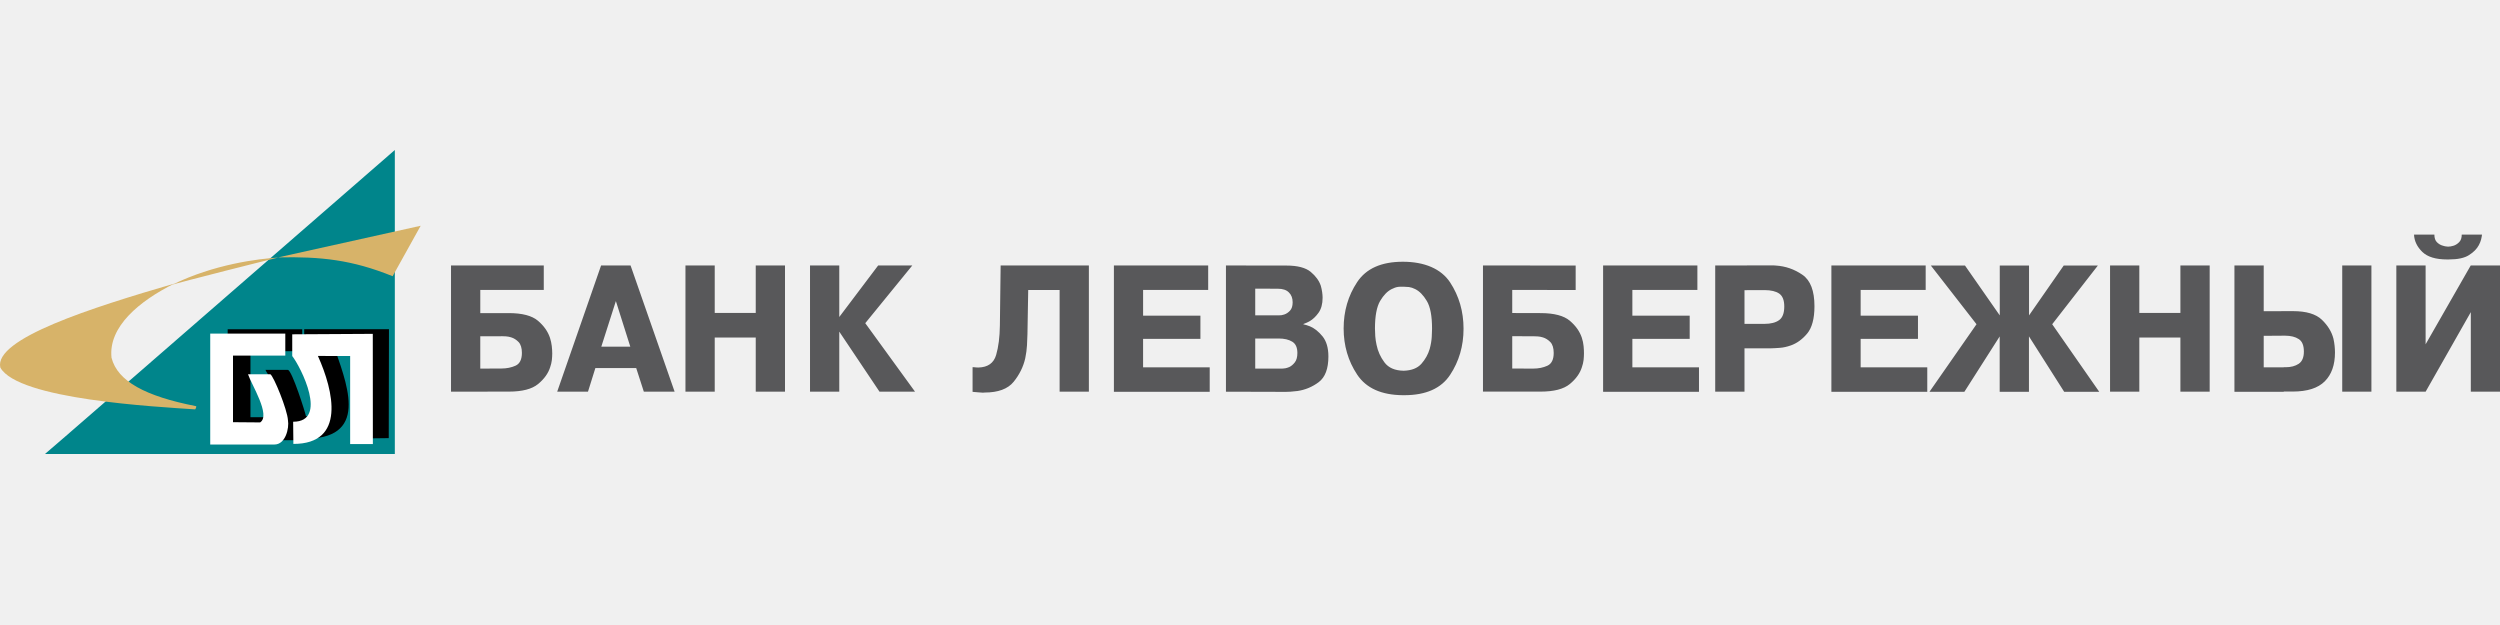
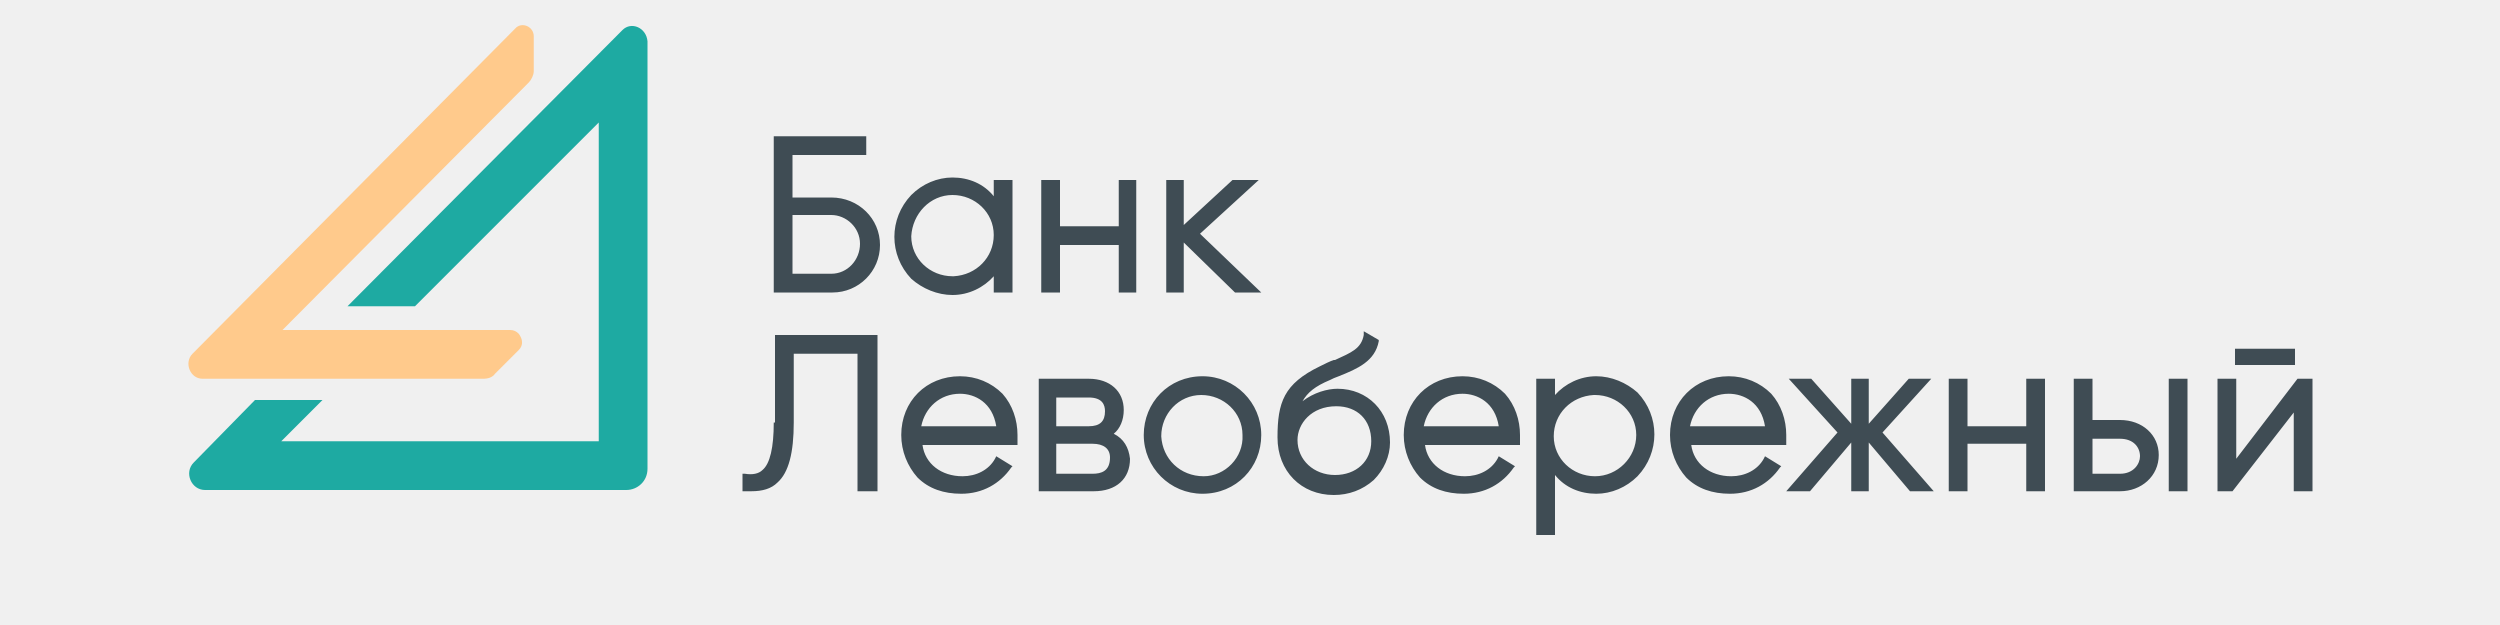
<svg xmlns="http://www.w3.org/2000/svg" viewBox="0 0 200 50">
-   <path fill="#00858B" d="M3.598 36.318H31.586V12C2.524 37.263 6.732 33.623 3.598 36.318z" />
-   <g fill="#000">
-     <path d="M24.336 26.324v1.726c.774.988 3.122 5.829-.726 5.207l.006 1.817c5.921.415 4.317-3.86 3.22-7.025l2.354.006v7.019l1.909-.024.018-8.714H24.336v-.012z" />
-     <path d="M24.178 28.092v-1.75h-5.964v8.872h5.299c.89 0 1.067-1.317.957-1.939-.024-.201-1.116-3.683-1.445-3.683h-1.787c.049.152.293.439.293.585.384.768 1.341 2.768.677 3.201h-2.171v-5.281h4.14v-.006z" />
-   </g>
-   <g fill="#fff">
-     <path d="M23.379 26.745v1.738c.695.896 2.902 5.256.073 5.256l.018 1.774c4.207.006 3.232-4.22 1.963-7.037l2.579.006v7.043h1.817l-.006-8.817-6.445.037z" />
-     <path d="M22.824 28.439v-1.75h-6.006v8.872h5.14c.89 0 1.189-1.317 1.079-1.939-.049-.86-1.146-3.531-1.409-3.683h-1.787c.262.805 1.848 3.287.97 3.854l-2.171-.018v-5.329h4.183v-.006z" />
-   </g>
-   <g fill="#D7B369">
-     <path d="M31.41 22.098l2.244-4.037-11.403 2.531c3.403-.073 5.909.189 9.159 1.506zM13.775 22.781c3.348-1.646 6.884-2.079 8.488-2.177-.268.049-8.104 2.031-8.488 2.177z" />
-     <path d="M13.939 22.689c-2.775 1.384-5.281 3.439-5.018 5.927.476 1.89 2.726 3.085 6.738 3.872.122 0-.049.287-.049.262-3.128-.213-14.171-.787-15.586-3.348C-.494 27.091 7.366 24.604 13.939 22.689z" />
-   </g>
-   <path fill="#58585A" d="M80.051 21.238l-.061 4.817c-.012.908-.11 1.689-.299 2.341-.189.652-.665.988-1.421 1.006-.049 0-.104 0-.159-.006-.055-.006-.116-.012-.183-.018h-.122v1.97c.146.012.293.024.433.037.134.006.268.018.396.03l.128-.012c1.085 0 1.866-.287 2.329-.86.464-.573.774-1.201.927-1.878.073-.354.122-.701.14-1.037.012-.335.03-.64.037-.902l.061-3.525h2.512v8.134h2.341V21.238H80.051zM91.448 27.11h4.585v-1.854h-4.585v-2.061h5.207v-1.957h-7.543v10.104h7.665v-1.957h-5.33V27.11zM195.774 20.756h.128c.72 0 1.263-.116 1.628-.354.366-.232.622-.5.775-.787.085-.159.146-.311.183-.457.036-.152.061-.281.073-.39H196.939c0 .262-.067.463-.201.598-.134.14-.281.232-.439.287-.086.024-.171.049-.25.061-.08.012-.147.018-.208.018-.055 0-.128-.012-.207-.024-.079-.012-.152-.037-.232-.061-.164-.043-.317-.14-.451-.274-.134-.134-.201-.335-.201-.61v.006H193.122c.024.518.25.982.664 1.384.415.403 1.08.604 1.988.604zM60.459 21.238v3.799h-3.281v-3.799h-2.341v10.098h2.341v-4.335h3.281v4.335h2.341V21.238h-2.341zM72.984 21.238h-2.732l-3.11 4.122v-4.122H64.801v10.098H67.142v-4.805l3.22 4.805h2.841l-3.982-5.482 3.762-4.616zM49.264 21.238h-1.177l-3.512 10.098h2.463l.591-1.89h3.268l.61 1.89h2.463l-3.525-10.098h-1.183zm0 6.494h-1.159l1.159-3.628.006-.018 1.153 3.646h-1.159zM174.432 21.238v3.799h-3.286v-3.799h-2.342v10.098h2.342v-4.335h3.286v4.335h2.342V21.238h-2.342zM167.828 21.244H165.097l-2.775 3.988v-3.988h-2.341v3.988l-2.781-3.988h-2.732l3.653 4.695-3.763 5.403h2.793l2.823-4.427v-.012h.007l-.007.012v4.427h2.342V26.909l2.817 4.433h2.805l-3.762-5.403 3.652-4.695zM197.786 21.238h-.128l-3.609 6.305v-6.305h-2.342v10.098h2.342l3.616-6.366v6.366H200V21.238h-2.214zM187.378 21.238v10.098h2.335V21.238h-2.335zM126.546 27.018c-.164-.494-.481-.951-.963-1.36-.476-.402-1.256-.61-2.335-.61l-2.269-.006v-1.848l5.074.006v-1.957l-7.287-.006h-.128v10.092h4.603c1.074 0 1.854-.201 2.348-.61.494-.408.811-.86.964-1.348.067-.189.109-.384.134-.567.018-.183.03-.36.03-.524 0-.177-.006-.378-.03-.598-.019-.213-.067-.439-.141-.665zm-2.75 2.238c-.329.152-.713.232-1.152.232l-1.665-.006v-2.586l1.726.006c.079 0 .183 0 .317.012.134.006.268.037.415.079.219.067.42.195.597.378.171.183.262.476.262.866 0 .524-.17.866-.5 1.018zM148.852 27.11h4.586v-1.854h-4.586v-2.061h5.202v-1.957h-7.543v10.104h7.671v-1.957h-5.33V27.11zM130.589 27.11h4.586v-1.854h-4.586v-2.061h5.202v-1.957h-7.543v10.104h7.671v-1.957h-5.33V27.11zM44.142 27.683c-.024-.213-.073-.439-.146-.665-.165-.494-.482-.951-.963-1.36-.476-.403-1.256-.61-2.336-.61h-2.274v-1.854h5.079v-1.957h-7.421v10.098l4.012-.006h.61c1.073 0 1.854-.201 2.348-.61.494-.409.811-.86.964-1.348.067-.189.11-.384.134-.567.018-.183.03-.36.03-.524 0-.177-.012-.378-.037-.598zm-2.89 1.567c-.329.152-.72.232-1.153.232h-.006l-1.671.006v-2.585h1.659l.012-.006h.067c.079 0 .183 0 .317.012.134.006.274.037.415.079.22.067.421.195.598.378.171.183.262.476.262.866 0 .524-.171.866-.5 1.018zM105.808 26.915c-.311-.384-.646-.652-1.006-.805-.091-.037-.183-.073-.274-.098-.086-.024-.171-.049-.257-.067v-.024c.074-.03.159-.061.244-.098.086-.037.177-.079.269-.134.25-.146.488-.372.701-.671.213-.299.323-.701.323-1.201 0-.134-.012-.287-.036-.457-.025-.165-.061-.335-.11-.506-.134-.396-.403-.768-.805-1.104-.403-.335-1.055-.506-1.945-.506l-4.708-.006h-.128v10.098l4.482.012h.128c.171 0 .36 0 .543-.012.183-.012.372-.03.567-.055.622-.091 1.195-.329 1.707-.714.512-.39.769-1.073.769-2.049 0-.689-.159-1.22-.464-1.604zm-5.39-3.823l1.805.006c.396 0 .695.098.89.299.201.195.299.457.299.787 0 .287-.067.512-.208.665-.14.152-.298.256-.463.311-.073.024-.146.043-.22.055-.067.006-.134.012-.195.012h-1.908v-2.134zm0 3.988h1.872c.451 0 .817.085 1.091.256.275.165.409.47.409.902 0 .323-.067.579-.208.756-.134.171-.286.299-.445.372-.109.043-.213.079-.317.098-.097.012-.177.024-.238.024h-2.164v-2.409zM116.009 22.592c-.719-1.091-2.055-1.653-3.78-1.653-1.72 0-2.939.543-3.659 1.634-.719 1.085-1.079 2.323-1.079 3.701 0 1.372.36 2.604 1.079 3.689.72 1.091 1.945 1.64 3.659 1.653h.116c1.725 0 2.951-.543 3.664-1.628.714-1.079 1.074-2.311 1.074-3.689 0-1.384-.36-2.616-1.074-3.707zm-1.469 4.366c-.018.299-.073.622-.165.957-.128.433-.347.829-.664 1.189-.318.354-.787.537-1.421.555 0 0-.006.006 0 .006v-.006c-.701-.012-1.214-.238-1.531-.665-.323-.427-.53-.896-.634-1.403-.055-.238-.085-.469-.104-.695-.012-.226-.024-.433-.024-.61 0-1.006.14-1.744.415-2.213.274-.463.585-.78.92-.945.177-.091.348-.152.513-.177.164-.03.707-.012.872.012.164.024.335.079.5.165.335.165.646.476.926.945.281.463.421 1.207.421 2.226 0 .134-.006.354-.024.658zM144.193 21.982c-.646-.445-1.353-.689-2.128-.738-.055-.006-.122-.012-.177-.012h-.177l-4.366.006h-.128v10.098h2.342v-3.47h2.104c.177 0 .408-.018.701-.037.286-.018.591-.085.902-.195.47-.165.909-.476 1.299-.939.39-.463.592-1.195.592-2.195 0-1.232-.317-2.073-.964-2.518zm-1.872 3.634c-.274.195-.664.293-1.158.293H139.559v-2.695l1.591-.006h.007c.524 0 .92.098 1.183.281.268.189.402.53.402 1.03 0 .537-.14.902-.421 1.098zM186.768 27.659c-.018-.183-.049-.372-.092-.561-.14-.555-.451-1.061-.927-1.518-.475-.457-1.243-.689-2.304-.689l-2.348.006v-3.659h-2.342v10.104h3.946v-.018h.719c1.165 0 2.019-.274 2.561-.817.543-.543.817-1.311.817-2.311 0-.171-.012-.354-.03-.537zm-2.872 1.445c-.275.183-.622.274-1.043.274h-.152v.006h-1.604V26.866l1.701-.012c.458 0 .829.091 1.104.274.274.177.408.512.408.994 0 .476-.14.799-.414.982z" />
+   <path fill="#3f4c54" d="M89.5 18.1h-4.7v-3.7h-1.5v9h1.5v-3.8h4.7v3.8h1.4v-9h-1.4zM94.7 19.4l4.1 4h2.1L96 18.7l4.7-4.3h-2.1L94.7 18v-3.6h-1.4v9h1.4zM61.9 33.8c0 2-.3 3.3-.9 3.8-.3.3-.8.4-1.4.3h-.2v1.4h.7c.9 0 1.6-.2 2.1-.7.9-.8 1.3-2.4 1.3-4.8v-5.5h5.1v11h1.6V26.8H62v7zM154.5 30.3h-1.8l-3.2 3.6v-3.6h-1.4v3.6l-3.2-3.6h-1.8l3.9 4.3-4.1 4.7h1.9l3.3-3.9v3.9h1.4v-3.9l3.3 3.9h1.9l-4.1-4.7zM162.1 34.1h-4.7v-3.8h-1.5v9h1.5v-3.8h4.7v3.8h1.5v-9h-1.5zM173.5 30.3h1.5v9h-1.5zM183.8 30.3l-4.9 6.4v-6.4h-1.5v9h1.2l4.9-6.3v6.3h1.5v-9zM66.5 15.8h-3.1v-3.4h5.9v-1.5h-7.4v12.5h4.7c2.1 0 3.8-1.7 3.8-3.8 0-2.1-1.7-3.8-3.9-3.8zm0 6.1h-3.1v-4.7h3.1c1.2 0 2.3 1 2.3 2.3 0 1.3-1 2.4-2.3 2.4zM76.2 23.6c1.3 0 2.5-.6 3.3-1.5v1.3H81v-9h-1.5v1.3c-.8-1-2-1.5-3.3-1.5-1.2 0-2.4.5-3.3 1.4-1.8 1.9-1.8 4.8 0 6.7.9.8 2.1 1.3 3.3 1.3zm0-8c1.8 0 3.3 1.4 3.3 3.2 0 1.8-1.4 3.2-3.2 3.3h-.1c-1.8 0-3.3-1.4-3.3-3.2.1-1.8 1.5-3.3 3.3-3.3zM76.8 30.1c-2.7 0-4.7 2-4.7 4.7 0 1.3.5 2.5 1.3 3.4.9.9 2.1 1.3 3.5 1.3 1.7 0 3.1-.8 4-2.1l.1-.1-1.3-.8-.1.2c-.5.9-1.5 1.4-2.6 1.4-1.7 0-3-1-3.2-2.5h7.6v-.8c0-1.2-.4-2.4-1.2-3.3-.9-.9-2.1-1.4-3.4-1.4zm-3.1 4c.3-1.5 1.5-2.6 3.1-2.6 1.2 0 2.6.7 2.9 2.6h-6zM89.1 34.7c.5-.4.8-1.1.8-1.9 0-1.5-1.1-2.5-2.8-2.5h-4v9h4.4c1.8 0 2.9-1 2.9-2.6-.1-.9-.5-1.6-1.3-2zm-4.6-2.9h2.6c1.1 0 1.3.6 1.3 1.1 0 .8-.4 1.2-1.3 1.2h-2.6v-2.3zm2.9 6.1h-2.9v-2.4h2.9c.9 0 1.4.4 1.4 1.1 0 1.1-.7 1.3-1.4 1.3zM96.2 30.1c-2.7 0-4.7 2.1-4.7 4.7s2.1 4.7 4.7 4.7c2.7 0 4.7-2.1 4.7-4.7s-2.1-4.7-4.7-4.7zm.1 8c-1.9 0-3.3-1.4-3.4-3.2 0-1.8 1.4-3.3 3.2-3.3 1.8 0 3.3 1.4 3.3 3.2.1 1.8-1.4 3.3-3.1 3.3zM107 31.1c-.8 0-1.9.3-2.8 1 .4-.7 1-1.2 2.2-1.7.2-.1.4-.2.7-.3 1.5-.6 2.9-1.2 3.2-2.8v-.1l-1.2-.7v.3c-.2 1.1-1 1.4-2.3 2h-.1c-.3.1-.7.3-1.1.5-2.9 1.4-3.4 2.9-3.4 5.7 0 2.7 1.9 4.6 4.5 4.6 1.2 0 2.3-.4 3.2-1.2.8-.8 1.3-1.9 1.3-3 0-2.5-1.8-4.3-4.2-4.3zm-.2 6.9c-1.7 0-3-1.2-3-2.8 0-1.3 1.1-2.7 3.1-2.7 1.7 0 2.8 1.1 2.8 2.8 0 1.6-1.2 2.7-2.9 2.7zM117 30.1c-2.7 0-4.7 2-4.7 4.7 0 1.3.5 2.5 1.3 3.4.9.9 2.1 1.3 3.5 1.3 1.7 0 3.1-.8 4-2.1l.1-.1-1.3-.8-.1.2c-.5.9-1.5 1.4-2.6 1.4-1.7 0-3-1-3.2-2.5h7.6v-.8c0-1.2-.4-2.4-1.2-3.3-.9-.9-2.1-1.4-3.4-1.4zm-3.1 4c.3-1.5 1.5-2.6 3.1-2.6 1.2 0 2.6.7 2.9 2.6h-6zM127.7 30.1c-1.3 0-2.5.6-3.3 1.5v-1.3h-1.5v12.5h1.5V38c.8 1 2 1.5 3.3 1.5 1.2 0 2.4-.5 3.3-1.4 1.8-1.9 1.8-4.8 0-6.7-.9-.8-2.1-1.3-3.3-1.3zm-.1 8c-1.8 0-3.3-1.4-3.3-3.2 0-1.8 1.4-3.2 3.2-3.3h.1c1.8 0 3.3 1.4 3.3 3.2 0 1.8-1.5 3.3-3.3 3.3zM138.3 30.1c-2.7 0-4.7 2-4.7 4.7 0 1.3.5 2.5 1.3 3.4.9.9 2.1 1.3 3.5 1.3 1.7 0 3.1-.8 4-2.1l.1-.1-1.3-.8-.1.2c-.5.9-1.5 1.4-2.6 1.4-1.7 0-3-1-3.2-2.5h7.6v-.8c0-1.2-.4-2.4-1.2-3.3-.9-.9-2.1-1.4-3.4-1.4zm-3.1 4c.3-1.5 1.5-2.6 3.1-2.6 1.2 0 2.6.7 2.9 2.6h-6zM169.6 33.6h-2.2v-3.3h-1.5v9h3.7c1.7 0 3.1-1.2 3.1-2.9 0-1.6-1.3-2.8-3.1-2.8zm0 4.3h-2.2v-2.8h2.2c1.1 0 1.6.7 1.6 1.4 0 .6-.5 1.4-1.6 1.4zM178.8 27.9h4.8v1.3h-4.8z" />
+   <path fill="#ffca8c" d="M40.8 26.4H22.6L42.3 6.6c.2-.2.4-.6.4-.9V2.9c0-.8-1-1.2-1.5-.6l-25.8 26c-.7.7-.2 2 .8 2h22.5c.3 0 .7-.1.9-.4l1.9-1.9c.4-.4.3-.9 0-1.3-.2-.2-.4-.3-.7-.3z" />
+   <path fill="#1eaaa2" d="m49.8 2.4-22 22.1h5.4L47.9 9.8v25.5H22.5l3.3-3.3h-5.4l-4.9 5c-.8.8-.2 2.2.9 2.2h33.7c.9 0 1.7-.7 1.7-1.7V3.3c-.1-1.1-1.3-1.6-2-.9z" />
</svg>
